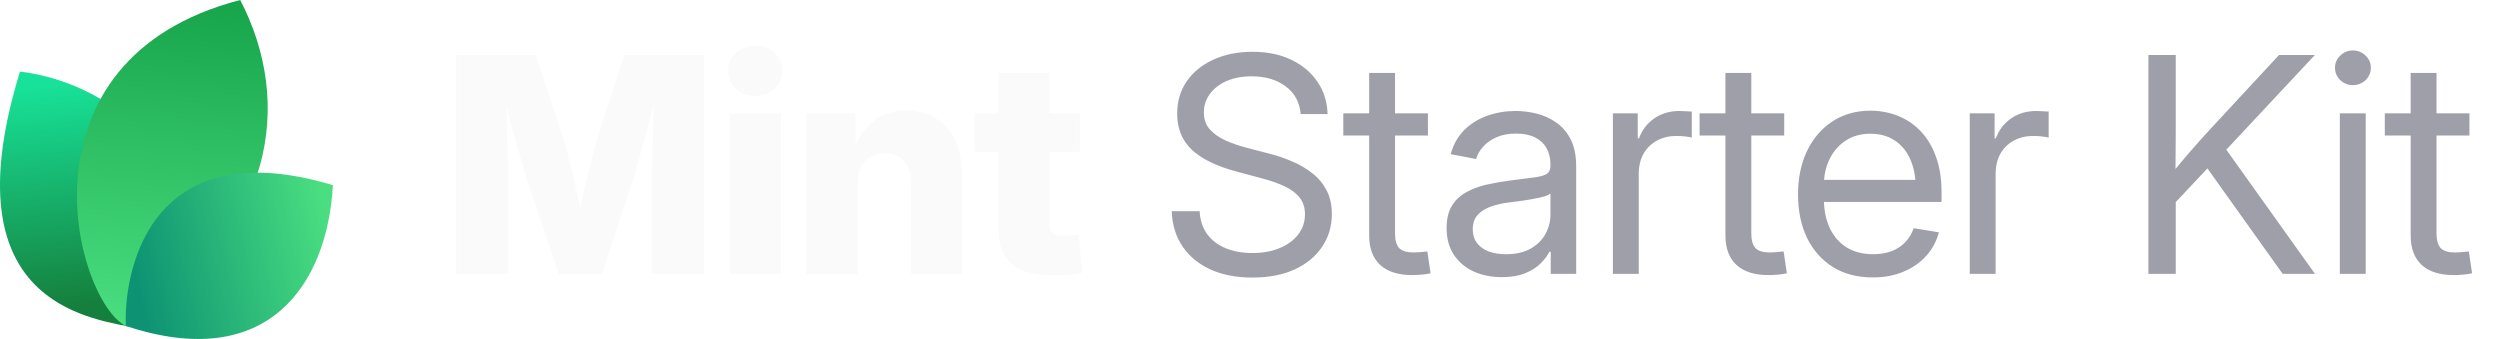
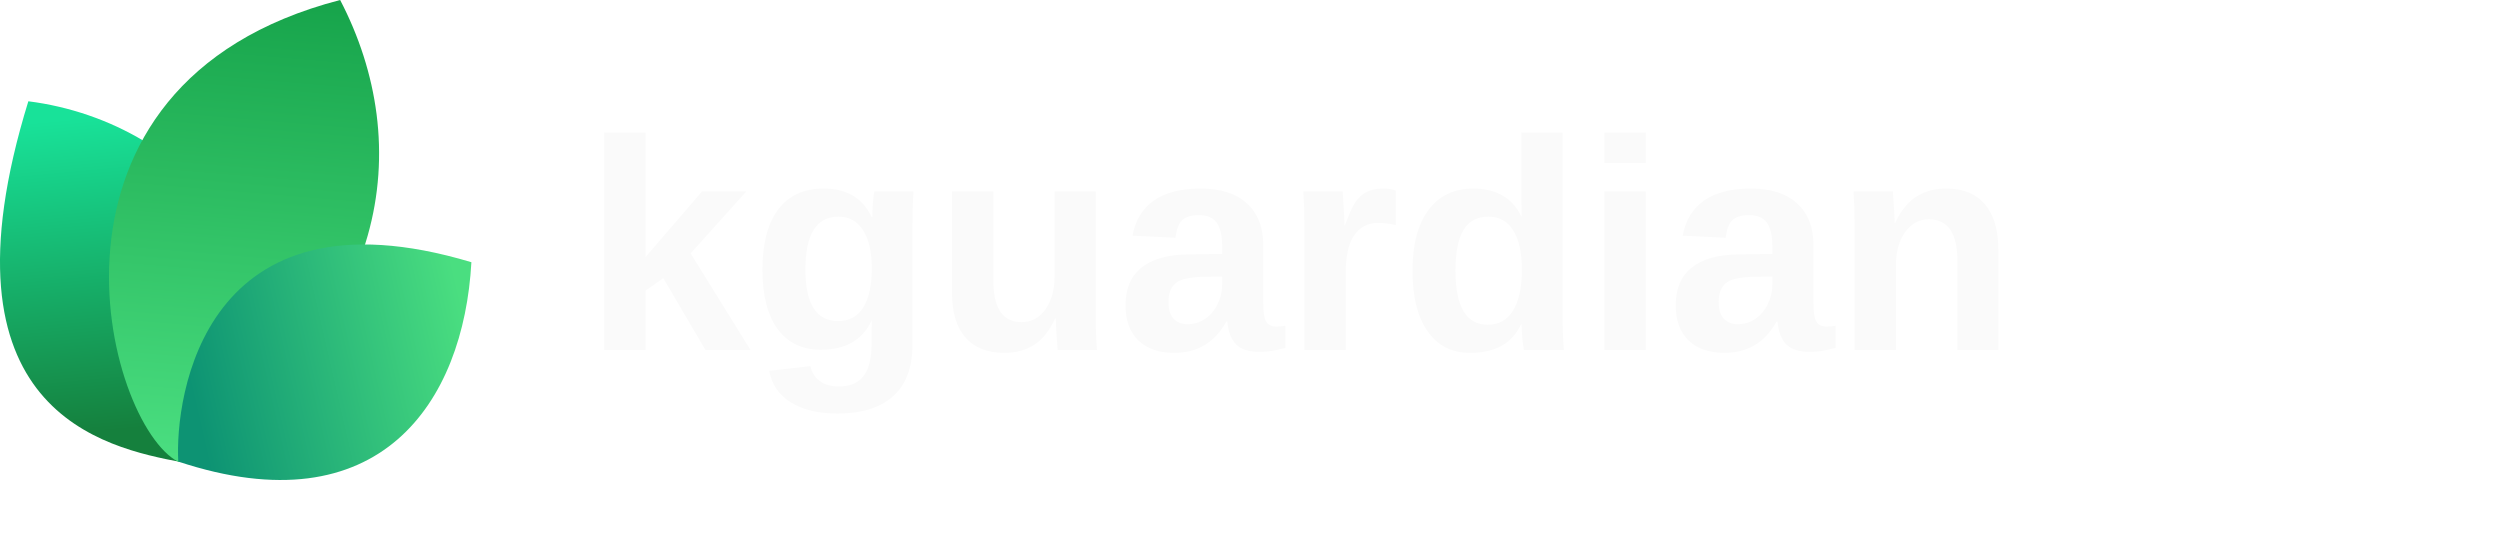
- <svg xmlns="http://www.w3.org/2000/svg" width="177" height="24" viewBox="0 0 177 24" fill="none">
-   <path d="M9.061 23.108C5.268 22.377 -3.391 20.627 1.417 5.064C9.634 6.099 16.973 14.064 9.061 23.108Z" fill="url(#paint0_linear_17557_2145)" />
-   <path d="M8.919 23.094C5.276 21.222 0.784 4.209 17.007 0C20.757 7.193 19.621 16.545 8.919 23.094Z" fill="url(#paint1_linear_17557_2145)" />
-   <path d="M8.914 23.079C8.735 19.882 10.159 9.085 23.57 13.111C23.181 20.123 18.984 26.418 8.914 23.079Z" fill="url(#paint2_linear_17557_2145)" />
-   <path d="M32.301 19.392V3.894H37.938L39.925 9.948C40.036 10.315 40.164 10.787 40.31 11.362C40.462 11.938 40.611 12.552 40.757 13.204C40.91 13.855 41.048 14.483 41.173 15.086C41.305 15.682 41.412 16.192 41.495 16.615H40.695C40.771 16.192 40.871 15.682 40.996 15.086C41.128 14.49 41.267 13.866 41.412 13.214C41.565 12.562 41.714 11.948 41.86 11.373C42.005 10.79 42.133 10.315 42.244 9.948L44.2 3.894H49.848V19.392H46.166V12.704C46.166 12.357 46.173 11.917 46.187 11.383C46.2 10.849 46.214 10.27 46.228 9.646C46.249 9.022 46.266 8.391 46.28 7.753C46.301 7.115 46.311 6.519 46.311 5.964H46.623C46.485 6.561 46.332 7.181 46.166 7.826C45.999 8.471 45.833 9.102 45.666 9.719C45.507 10.336 45.351 10.901 45.198 11.414C45.053 11.928 44.928 12.357 44.824 12.704L42.608 19.392H39.561L37.314 12.704C37.203 12.357 37.072 11.928 36.919 11.414C36.773 10.901 36.614 10.34 36.441 9.729C36.274 9.112 36.104 8.481 35.931 7.836C35.764 7.192 35.608 6.567 35.463 5.964H35.827C35.834 6.512 35.844 7.105 35.858 7.743C35.872 8.374 35.886 9.005 35.9 9.636C35.92 10.26 35.938 10.839 35.952 11.373C35.965 11.907 35.972 12.351 35.972 12.704V19.392H32.301ZM51.668 19.392V8.024H55.288V19.392H51.668ZM53.468 6.786C52.927 6.786 52.473 6.616 52.105 6.276C51.738 5.93 51.554 5.507 51.554 5.007C51.554 4.508 51.738 4.088 52.105 3.749C52.473 3.409 52.927 3.239 53.468 3.239C54.009 3.239 54.463 3.409 54.83 3.749C55.198 4.082 55.382 4.501 55.382 5.007C55.382 5.507 55.198 5.93 54.83 6.276C54.463 6.616 54.009 6.786 53.468 6.786ZM60.708 13.027V19.392H57.088V8.024H60.551L60.593 10.967H60.281C60.593 10.024 61.061 9.268 61.685 8.7C62.309 8.124 63.138 7.836 64.171 7.836C64.975 7.836 65.672 8.017 66.262 8.377C66.851 8.731 67.302 9.234 67.614 9.885C67.933 10.537 68.092 11.307 68.092 12.194V19.392H64.483V12.912C64.483 12.26 64.32 11.754 63.994 11.394C63.675 11.033 63.221 10.853 62.632 10.853C62.25 10.853 61.914 10.936 61.623 11.102C61.332 11.269 61.106 11.515 60.947 11.841C60.787 12.16 60.708 12.555 60.708 13.027ZM76.456 8.024V10.749H69.008V8.024H76.456ZM70.683 5.163H74.292V15.783C74.292 16.102 74.361 16.334 74.5 16.48C74.646 16.625 74.899 16.698 75.259 16.698C75.405 16.698 75.596 16.688 75.831 16.667C76.074 16.646 76.251 16.629 76.362 16.615L76.632 19.309C76.313 19.378 75.963 19.427 75.582 19.455C75.207 19.482 74.836 19.496 74.469 19.496C73.2 19.496 72.25 19.222 71.619 18.674C70.995 18.127 70.683 17.308 70.683 16.22V5.163Z" fill="#FAFAFA" />
-   <path d="M88.667 19.652C87.523 19.652 86.528 19.458 85.682 19.07C84.843 18.681 84.188 18.137 83.716 17.437C83.245 16.736 82.992 15.908 82.957 14.951H84.933C84.968 15.596 85.148 16.14 85.474 16.584C85.8 17.021 86.24 17.354 86.795 17.582C87.35 17.804 87.974 17.915 88.667 17.915C89.388 17.915 90.026 17.801 90.581 17.572C91.143 17.343 91.583 17.024 91.902 16.615C92.228 16.199 92.391 15.717 92.391 15.169C92.391 14.698 92.266 14.306 92.017 13.994C91.767 13.675 91.413 13.408 90.956 13.193C90.498 12.978 89.954 12.787 89.323 12.621L87.502 12.132C86.123 11.765 85.082 11.255 84.382 10.603C83.689 9.944 83.342 9.095 83.342 8.055C83.342 7.174 83.571 6.404 84.028 5.746C84.486 5.087 85.117 4.577 85.921 4.217C86.726 3.849 87.645 3.666 88.678 3.666C89.718 3.666 90.63 3.853 91.413 4.227C92.204 4.602 92.824 5.122 93.275 5.787C93.726 6.446 93.965 7.209 93.993 8.076H92.089C92.013 7.23 91.656 6.574 91.018 6.11C90.387 5.638 89.586 5.403 88.615 5.403C87.95 5.403 87.36 5.513 86.847 5.735C86.341 5.957 85.946 6.262 85.661 6.651C85.377 7.032 85.235 7.469 85.235 7.961C85.235 8.447 85.377 8.849 85.661 9.168C85.946 9.48 86.317 9.74 86.774 9.948C87.232 10.149 87.724 10.319 88.251 10.457L89.884 10.884C90.439 11.023 90.977 11.206 91.496 11.435C92.023 11.657 92.495 11.934 92.911 12.267C93.334 12.593 93.67 12.995 93.92 13.474C94.17 13.945 94.294 14.504 94.294 15.149C94.294 16.015 94.066 16.788 93.608 17.468C93.157 18.148 92.512 18.681 91.673 19.07C90.834 19.458 89.832 19.652 88.667 19.652ZM101.097 8.024V9.594H95.106V8.024H101.097ZM96.937 5.163H98.767V16.521C98.767 17 98.865 17.347 99.059 17.562C99.26 17.77 99.6 17.874 100.078 17.874C100.21 17.874 100.366 17.867 100.546 17.853C100.733 17.832 100.903 17.815 101.056 17.801L101.285 19.351C101.097 19.392 100.886 19.423 100.65 19.444C100.414 19.465 100.189 19.475 99.974 19.475C98.996 19.475 98.244 19.236 97.717 18.758C97.197 18.272 96.937 17.579 96.937 16.677V5.163ZM106.33 19.621C105.595 19.621 104.932 19.489 104.343 19.226C103.754 18.955 103.285 18.564 102.939 18.05C102.592 17.53 102.419 16.896 102.419 16.147C102.419 15.495 102.547 14.965 102.804 14.556C103.06 14.146 103.403 13.828 103.833 13.599C104.263 13.363 104.742 13.186 105.269 13.068C105.796 12.95 106.333 12.857 106.881 12.787C107.574 12.69 108.132 12.617 108.555 12.569C108.978 12.52 109.287 12.441 109.481 12.33C109.675 12.212 109.772 12.014 109.772 11.737V11.654C109.772 11.203 109.679 10.815 109.492 10.489C109.311 10.163 109.041 9.91 108.68 9.729C108.32 9.549 107.872 9.459 107.338 9.459C106.805 9.459 106.34 9.546 105.945 9.719C105.556 9.892 105.241 10.118 104.998 10.395C104.755 10.665 104.593 10.953 104.509 11.258L102.71 10.915C102.897 10.222 103.22 9.65 103.677 9.199C104.135 8.748 104.679 8.412 105.31 8.19C105.941 7.968 106.607 7.857 107.307 7.857C107.8 7.857 108.295 7.92 108.795 8.044C109.301 8.169 109.765 8.381 110.188 8.679C110.611 8.97 110.951 9.369 111.208 9.875C111.464 10.374 111.593 11.005 111.593 11.768V19.392H109.793V17.822H109.7C109.568 18.085 109.363 18.359 109.086 18.643C108.809 18.921 108.444 19.153 107.994 19.34C107.543 19.527 106.988 19.621 106.33 19.621ZM106.621 17.998C107.321 17.998 107.904 17.867 108.368 17.603C108.84 17.333 109.19 16.986 109.419 16.563C109.654 16.133 109.772 15.682 109.772 15.211V13.692C109.703 13.769 109.554 13.841 109.325 13.911C109.096 13.973 108.829 14.032 108.524 14.088C108.226 14.143 107.921 14.192 107.609 14.233C107.304 14.275 107.033 14.309 106.798 14.337C106.354 14.393 105.938 14.49 105.549 14.628C105.168 14.76 104.86 14.954 104.624 15.211C104.388 15.467 104.27 15.811 104.27 16.241C104.27 16.615 104.367 16.934 104.561 17.198C104.762 17.461 105.04 17.662 105.393 17.801C105.747 17.933 106.156 17.998 106.621 17.998ZM114.193 19.392V8.024H115.951V9.792H116.045C116.253 9.209 116.61 8.741 117.116 8.388C117.622 8.034 118.219 7.857 118.905 7.857C119.058 7.857 119.217 7.864 119.384 7.878C119.55 7.885 119.682 7.892 119.779 7.899V9.74C119.716 9.719 119.578 9.695 119.363 9.667C119.155 9.639 118.922 9.625 118.666 9.625C118.174 9.625 117.726 9.733 117.324 9.948C116.922 10.163 116.603 10.471 116.367 10.874C116.138 11.276 116.024 11.758 116.024 12.319V19.392H114.193ZM126.322 8.024V9.594H120.33V8.024H126.322ZM122.161 5.163H123.992V16.521C123.992 17 124.089 17.347 124.283 17.562C124.484 17.77 124.824 17.874 125.302 17.874C125.434 17.874 125.59 17.867 125.77 17.853C125.958 17.832 126.127 17.815 126.28 17.801L126.509 19.351C126.322 19.392 126.11 19.423 125.874 19.444C125.639 19.465 125.413 19.475 125.198 19.475C124.221 19.475 123.468 19.236 122.941 18.758C122.421 18.272 122.161 17.579 122.161 16.677V5.163ZM132.604 19.642C131.502 19.642 130.555 19.396 129.765 18.903C128.974 18.404 128.364 17.714 127.934 16.834C127.511 15.946 127.3 14.927 127.3 13.775C127.3 12.611 127.511 11.584 127.934 10.697C128.364 9.802 128.964 9.102 129.734 8.596C130.51 8.089 131.408 7.836 132.428 7.836C133.1 7.836 133.738 7.954 134.341 8.19C134.952 8.426 135.489 8.783 135.954 9.261C136.425 9.74 136.793 10.343 137.056 11.071C137.327 11.792 137.462 12.645 137.462 13.63V14.296H128.433V12.735H136.463L135.631 13.297C135.631 12.541 135.506 11.876 135.257 11.3C135.007 10.725 134.643 10.277 134.165 9.958C133.686 9.632 133.107 9.469 132.428 9.469C131.748 9.469 131.162 9.632 130.67 9.958C130.177 10.284 129.796 10.725 129.526 11.279C129.262 11.827 129.13 12.441 129.13 13.12V14.046C129.13 14.864 129.273 15.572 129.557 16.168C129.841 16.757 130.243 17.211 130.763 17.53C131.283 17.842 131.901 17.998 132.615 17.998C133.093 17.998 133.523 17.929 133.905 17.79C134.293 17.645 134.619 17.433 134.882 17.156C135.153 16.879 135.354 16.546 135.486 16.157L137.275 16.449C137.108 17.08 136.81 17.634 136.38 18.113C135.95 18.591 135.413 18.966 134.768 19.236C134.123 19.507 133.402 19.642 132.604 19.642ZM139.459 19.392V8.024H141.217V9.792H141.311C141.519 9.209 141.876 8.741 142.382 8.388C142.888 8.034 143.485 7.857 144.171 7.857C144.324 7.857 144.483 7.864 144.649 7.878C144.816 7.885 144.948 7.892 145.045 7.899V9.74C144.982 9.719 144.844 9.695 144.629 9.667C144.421 9.639 144.188 9.625 143.932 9.625C143.439 9.625 142.992 9.733 142.59 9.948C142.188 10.163 141.869 10.471 141.633 10.874C141.404 11.276 141.29 11.758 141.29 12.319V19.392H139.459ZM153.429 14.961V12.715C153.783 12.257 154.136 11.82 154.49 11.404C154.844 10.981 155.204 10.565 155.572 10.156C155.939 9.74 156.314 9.327 156.695 8.918L161.355 3.894H163.893L157.277 10.967H157.184L153.429 14.961ZM152.108 19.392V3.894H154.043V9.241L154.022 12.559L154.043 13.505V19.392H152.108ZM161.615 19.392L155.967 11.477L157.173 9.969L163.903 19.392H161.615ZM165.661 19.392V8.024H167.492V19.392H165.661ZM166.587 6.027C166.24 6.027 165.942 5.909 165.692 5.673C165.443 5.43 165.318 5.139 165.318 4.799C165.318 4.459 165.443 4.172 165.692 3.936C165.942 3.693 166.24 3.572 166.587 3.572C166.934 3.572 167.232 3.693 167.482 3.936C167.731 4.172 167.856 4.459 167.856 4.799C167.856 5.139 167.731 5.43 167.482 5.673C167.232 5.909 166.934 6.027 166.587 6.027ZM174.836 8.024V9.594H168.844V8.024H174.836ZM170.675 5.163H172.506V16.521C172.506 17 172.603 17.347 172.797 17.562C172.998 17.77 173.338 17.874 173.816 17.874C173.948 17.874 174.104 17.867 174.284 17.853C174.472 17.832 174.641 17.815 174.794 17.801L175.023 19.351C174.836 19.392 174.624 19.423 174.388 19.444C174.153 19.465 173.927 19.475 173.712 19.475C172.735 19.475 171.982 19.236 171.455 18.758C170.935 18.272 170.675 17.579 170.675 16.677V5.163Z" fill="#9F9FA9" />
+ <svg xmlns="http://www.w3.org/2000/svg" width="150" height="32" viewBox="0 0 150 32" fill="none">
+   <g transform="scale(1.2)">
+     <path d="M9.061 23.108C5.268 22.377 -3.391 20.627 1.417 5.064C9.634 6.099 16.973 14.064 9.061 23.108Z" fill="url(#paint0_linear_dark)" />
+     <path d="M8.919 23.094C5.276 21.222 0.784 4.209 17.007 0C20.757 7.193 19.621 16.545 8.919 23.094Z" fill="url(#paint1_linear_dark)" />
+     <path d="M8.914 23.079C8.735 19.882 10.159 9.085 23.57 13.111C23.181 20.123 18.984 26.418 8.914 23.079Z" fill="url(#paint2_linear_dark)" />
+   </g>
+   <text x="35" y="21" font-family="Arial, sans-serif" font-size="18" font-weight="600" fill="#FAFAFA">
+     kguardian
+   </text>
  <defs>
-     <linearGradient id="paint0_linear_17557_2145" x1="3.776" y1="5.916" x2="5.232" y2="21.559" gradientUnits="userSpaceOnUse">
+     <linearGradient id="paint0_linear_dark" x1="3.776" y1="5.916" x2="5.232" y2="21.559" gradientUnits="userSpaceOnUse">
      <stop stop-color="#18E299" />
      <stop offset="1" stop-color="#15803D" />
    </linearGradient>
-     <linearGradient id="paint1_linear_17557_2145" x1="12.171" y1="-0.718" x2="10.19" y2="22.983" gradientUnits="userSpaceOnUse">
+     <linearGradient id="paint1_linear_dark" x1="12.171" y1="-0.718" x2="10.19" y2="22.983" gradientUnits="userSpaceOnUse">
      <stop stop-color="#16A34A" />
      <stop offset="1" stop-color="#4ADE80" />
    </linearGradient>
-     <linearGradient id="paint2_linear_17557_2145" x1="23.133" y1="15.353" x2="9.338" y2="18.52" gradientUnits="userSpaceOnUse">
+     <linearGradient id="paint2_linear_dark" x1="23.133" y1="15.353" x2="9.338" y2="18.52" gradientUnits="userSpaceOnUse">
      <stop stop-color="#4ADE80" />
      <stop offset="1" stop-color="#0D9373" />
    </linearGradient>
  </defs>
</svg>
